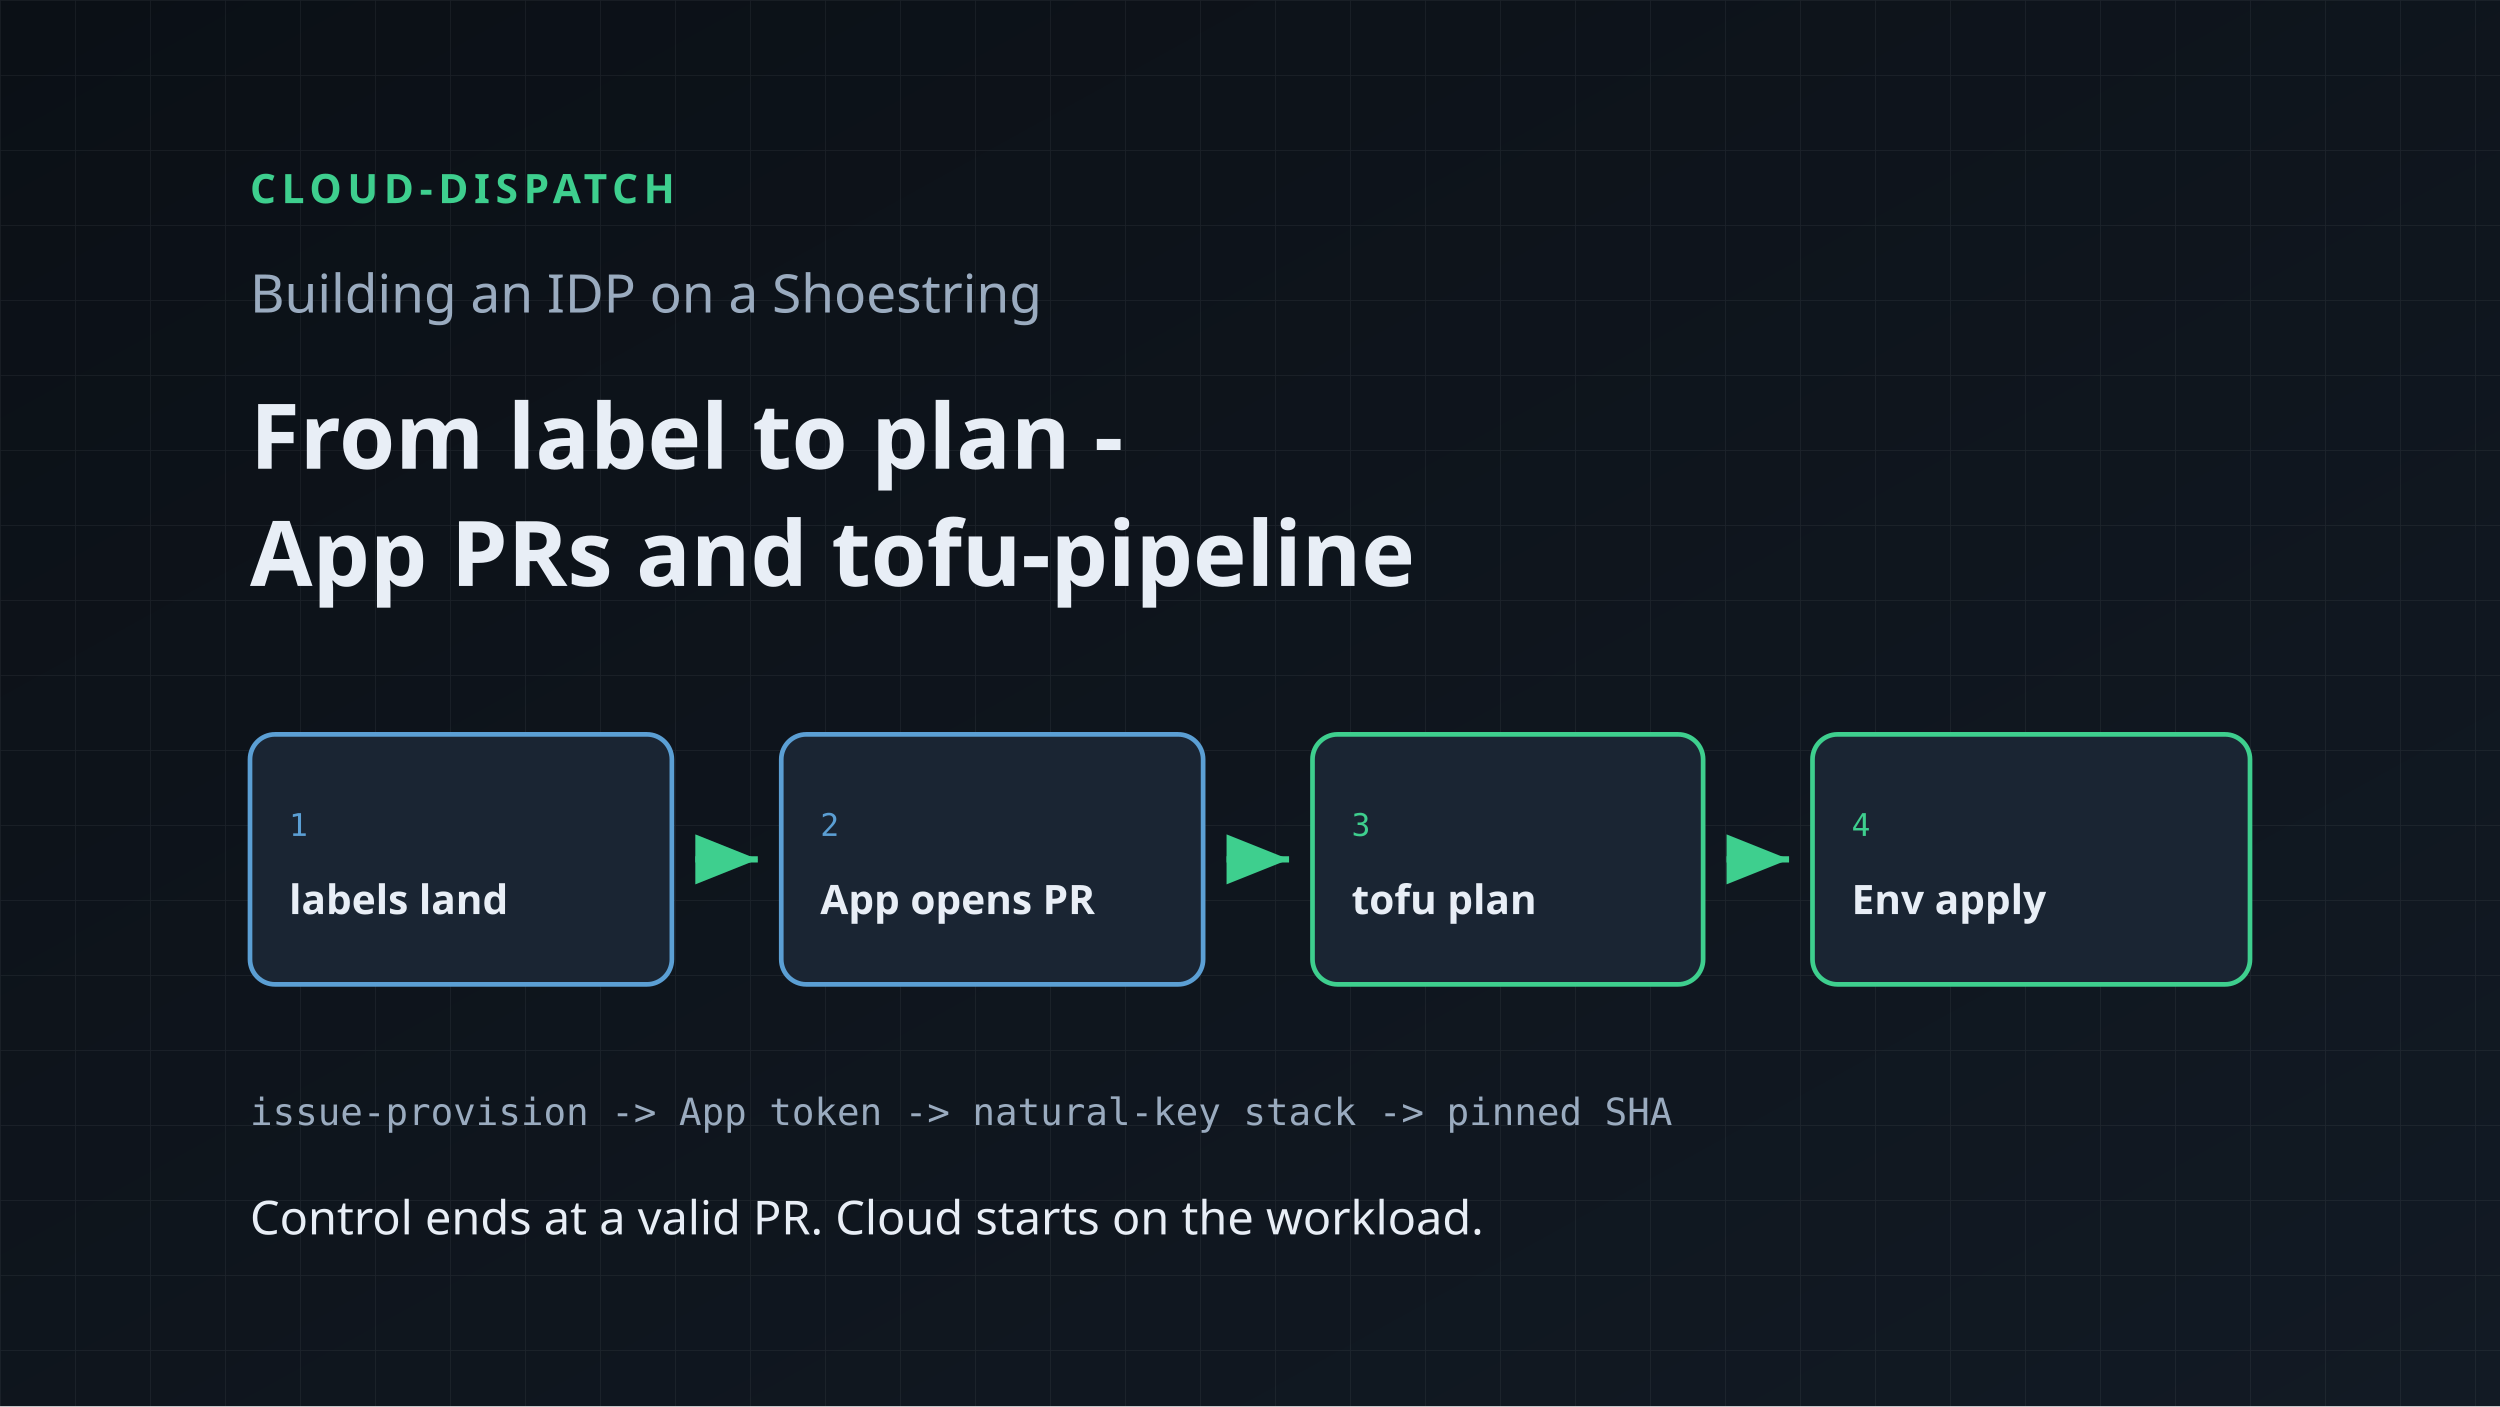
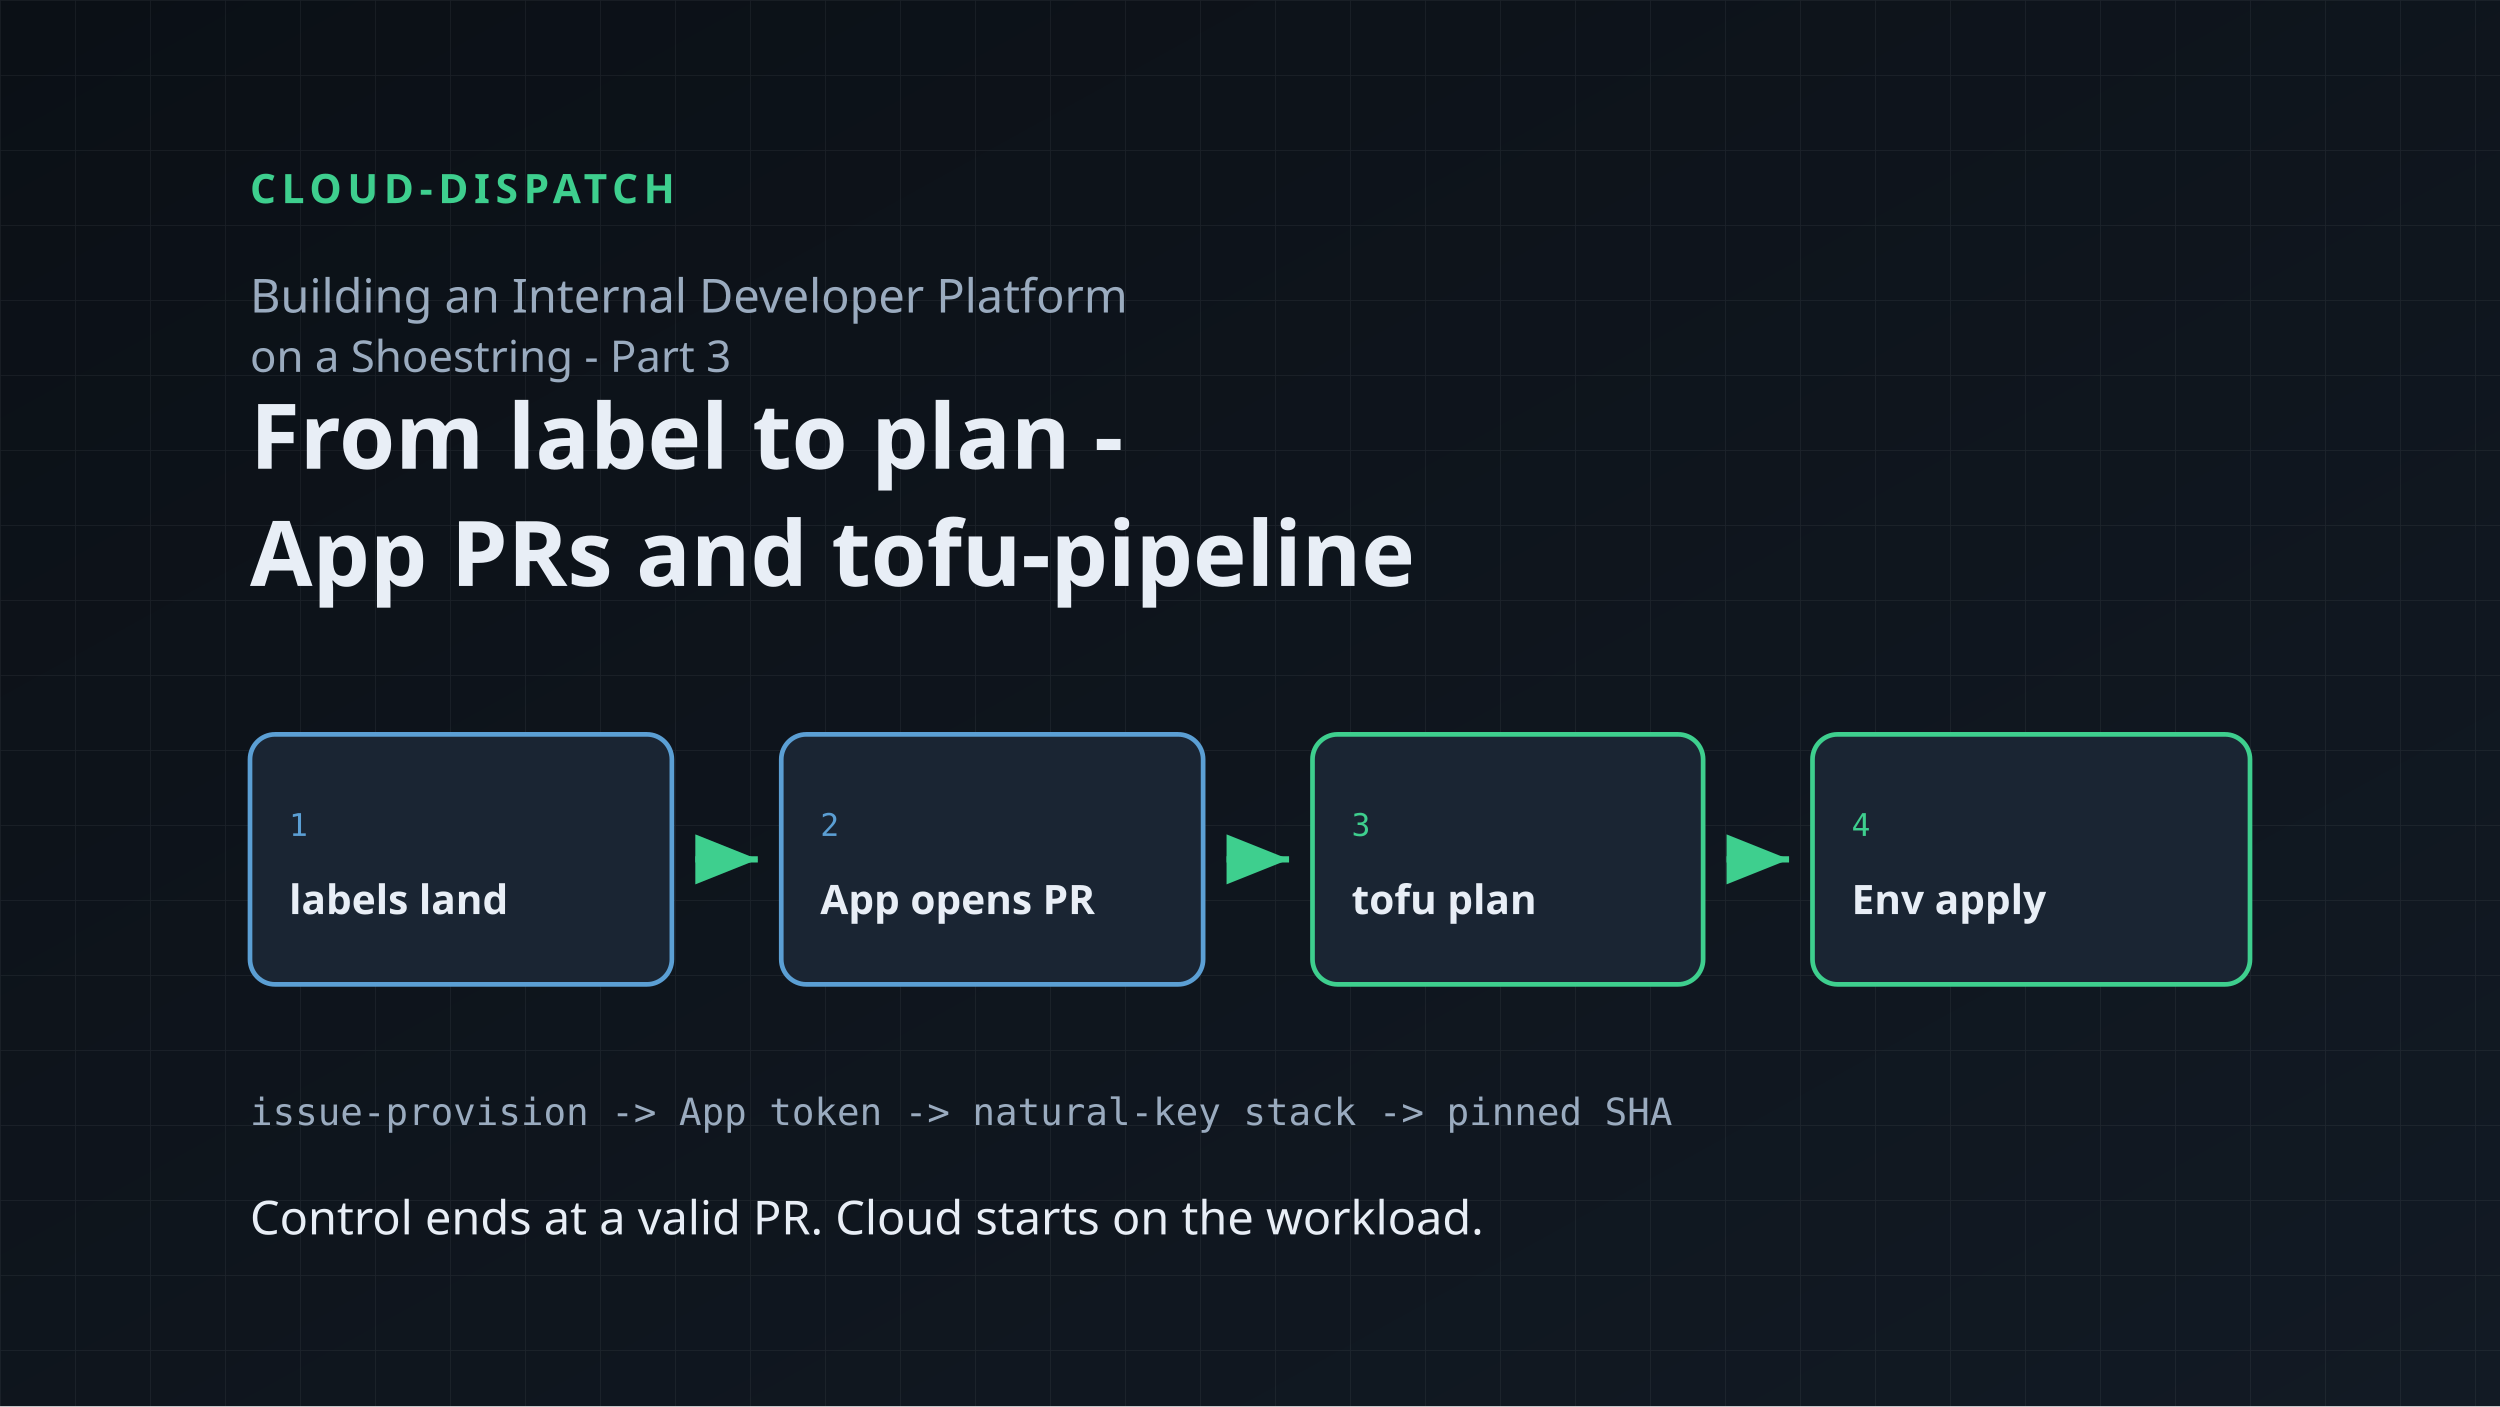
<svg xmlns="http://www.w3.org/2000/svg" width="1600" height="900" viewBox="0 0 1600 900">
  <defs>
    <linearGradient id="bg" x1="0" y1="0" x2="1" y2="1">
      <stop offset="0%" stop-color="#0b1016" />
      <stop offset="100%" stop-color="#121a24" />
    </linearGradient>
    <pattern id="g" width="48" height="48" patternUnits="userSpaceOnUse">
      <path d="M48 0H0V48" fill="none" stroke="rgba(232,238,246,0.07)" stroke-width="1" />
    </pattern>
    <marker id="a" markerWidth="12" markerHeight="12" refX="10" refY="4" orient="auto">
      <path d="M0,0 L10,4 L0,8 Z" fill="#3ecf8e" />
    </marker>
  </defs>
  <rect width="1600" height="900" fill="url(#bg)" />
  <rect width="1600" height="900" fill="url(#g)" />
  <text x="160" y="130" font-family="ui-sans-serif,system-ui,sans-serif" font-size="26" font-weight="700" fill="#3ecf8e" letter-spacing="0.14em">CLOUD-DISPATCH</text>
-   <text x="160" y="200" font-family="ui-sans-serif,system-ui,sans-serif" font-size="34" fill="#9aabbf">Building an IDP on a Shoestring</text>
+   <text x="160" y="200" font-family="ui-sans-serif,system-ui,sans-serif" font-size="30" fill="#9aabbf">Building an Internal Developer Platform</text>
+   <text x="160" y="238" font-family="ui-sans-serif,system-ui,sans-serif" font-size="28" fill="#9aabbf">on a Shoestring - Part 3</text>
  <text x="160" y="300" font-family="ui-sans-serif,system-ui,sans-serif" font-size="58" font-weight="800" fill="#e8eef6">From label to plan -</text>
  <text x="160" y="375" font-family="ui-sans-serif,system-ui,sans-serif" font-size="58" font-weight="800" fill="#e8eef6">App PRs and tofu-pipeline</text>
  <rect x="160" y="470" width="270" height="160" rx="16" fill="#1a2533" stroke="#5b9fd4" stroke-width="3" />
  <text x="185" y="535" font-family="ui-monospace,monospace" font-size="20" fill="#5b9fd4">1</text>
  <text x="185" y="585" font-family="ui-sans-serif,system-ui,sans-serif" font-size="26" font-weight="700" fill="#e8eef6">labels land</text>
  <path d="M445 550 H485" stroke="#3ecf8e" stroke-width="4" marker-end="url(#a)" />
  <rect x="500" y="470" width="270" height="160" rx="16" fill="#1a2533" stroke="#5b9fd4" stroke-width="3" />
  <text x="525" y="535" font-family="ui-monospace,monospace" font-size="20" fill="#5b9fd4">2</text>
  <text x="525" y="585" font-family="ui-sans-serif,system-ui,sans-serif" font-size="26" font-weight="700" fill="#e8eef6">App opens PR</text>
  <path d="M785 550 H825" stroke="#3ecf8e" stroke-width="4" marker-end="url(#a)" />
  <rect x="840" y="470" width="250" height="160" rx="16" fill="#1a2533" stroke="#3ecf8e" stroke-width="3" />
  <text x="865" y="535" font-family="ui-monospace,monospace" font-size="20" fill="#3ecf8e">3</text>
  <text x="865" y="585" font-family="ui-sans-serif,system-ui,sans-serif" font-size="26" font-weight="700" fill="#e8eef6">tofu plan</text>
  <path d="M1105 550 H1145" stroke="#3ecf8e" stroke-width="4" marker-end="url(#a)" />
  <rect x="1160" y="470" width="280" height="160" rx="16" fill="#1a2533" stroke="#3ecf8e" stroke-width="3" />
  <text x="1185" y="535" font-family="ui-monospace,monospace" font-size="20" fill="#3ecf8e">4</text>
  <text x="1185" y="585" font-family="ui-sans-serif,system-ui,sans-serif" font-size="26" font-weight="700" fill="#e8eef6">Env apply</text>
  <text x="160" y="720" font-family="ui-monospace,monospace" font-size="24" fill="#9aabbf">issue-provision -&gt; App token -&gt; natural-key stack -&gt; pinned SHA</text>
  <text x="160" y="790" font-family="ui-sans-serif,system-ui,sans-serif" font-size="30" fill="#e8eef6">Control ends at a valid PR. Cloud starts on the workload.</text>
</svg>
